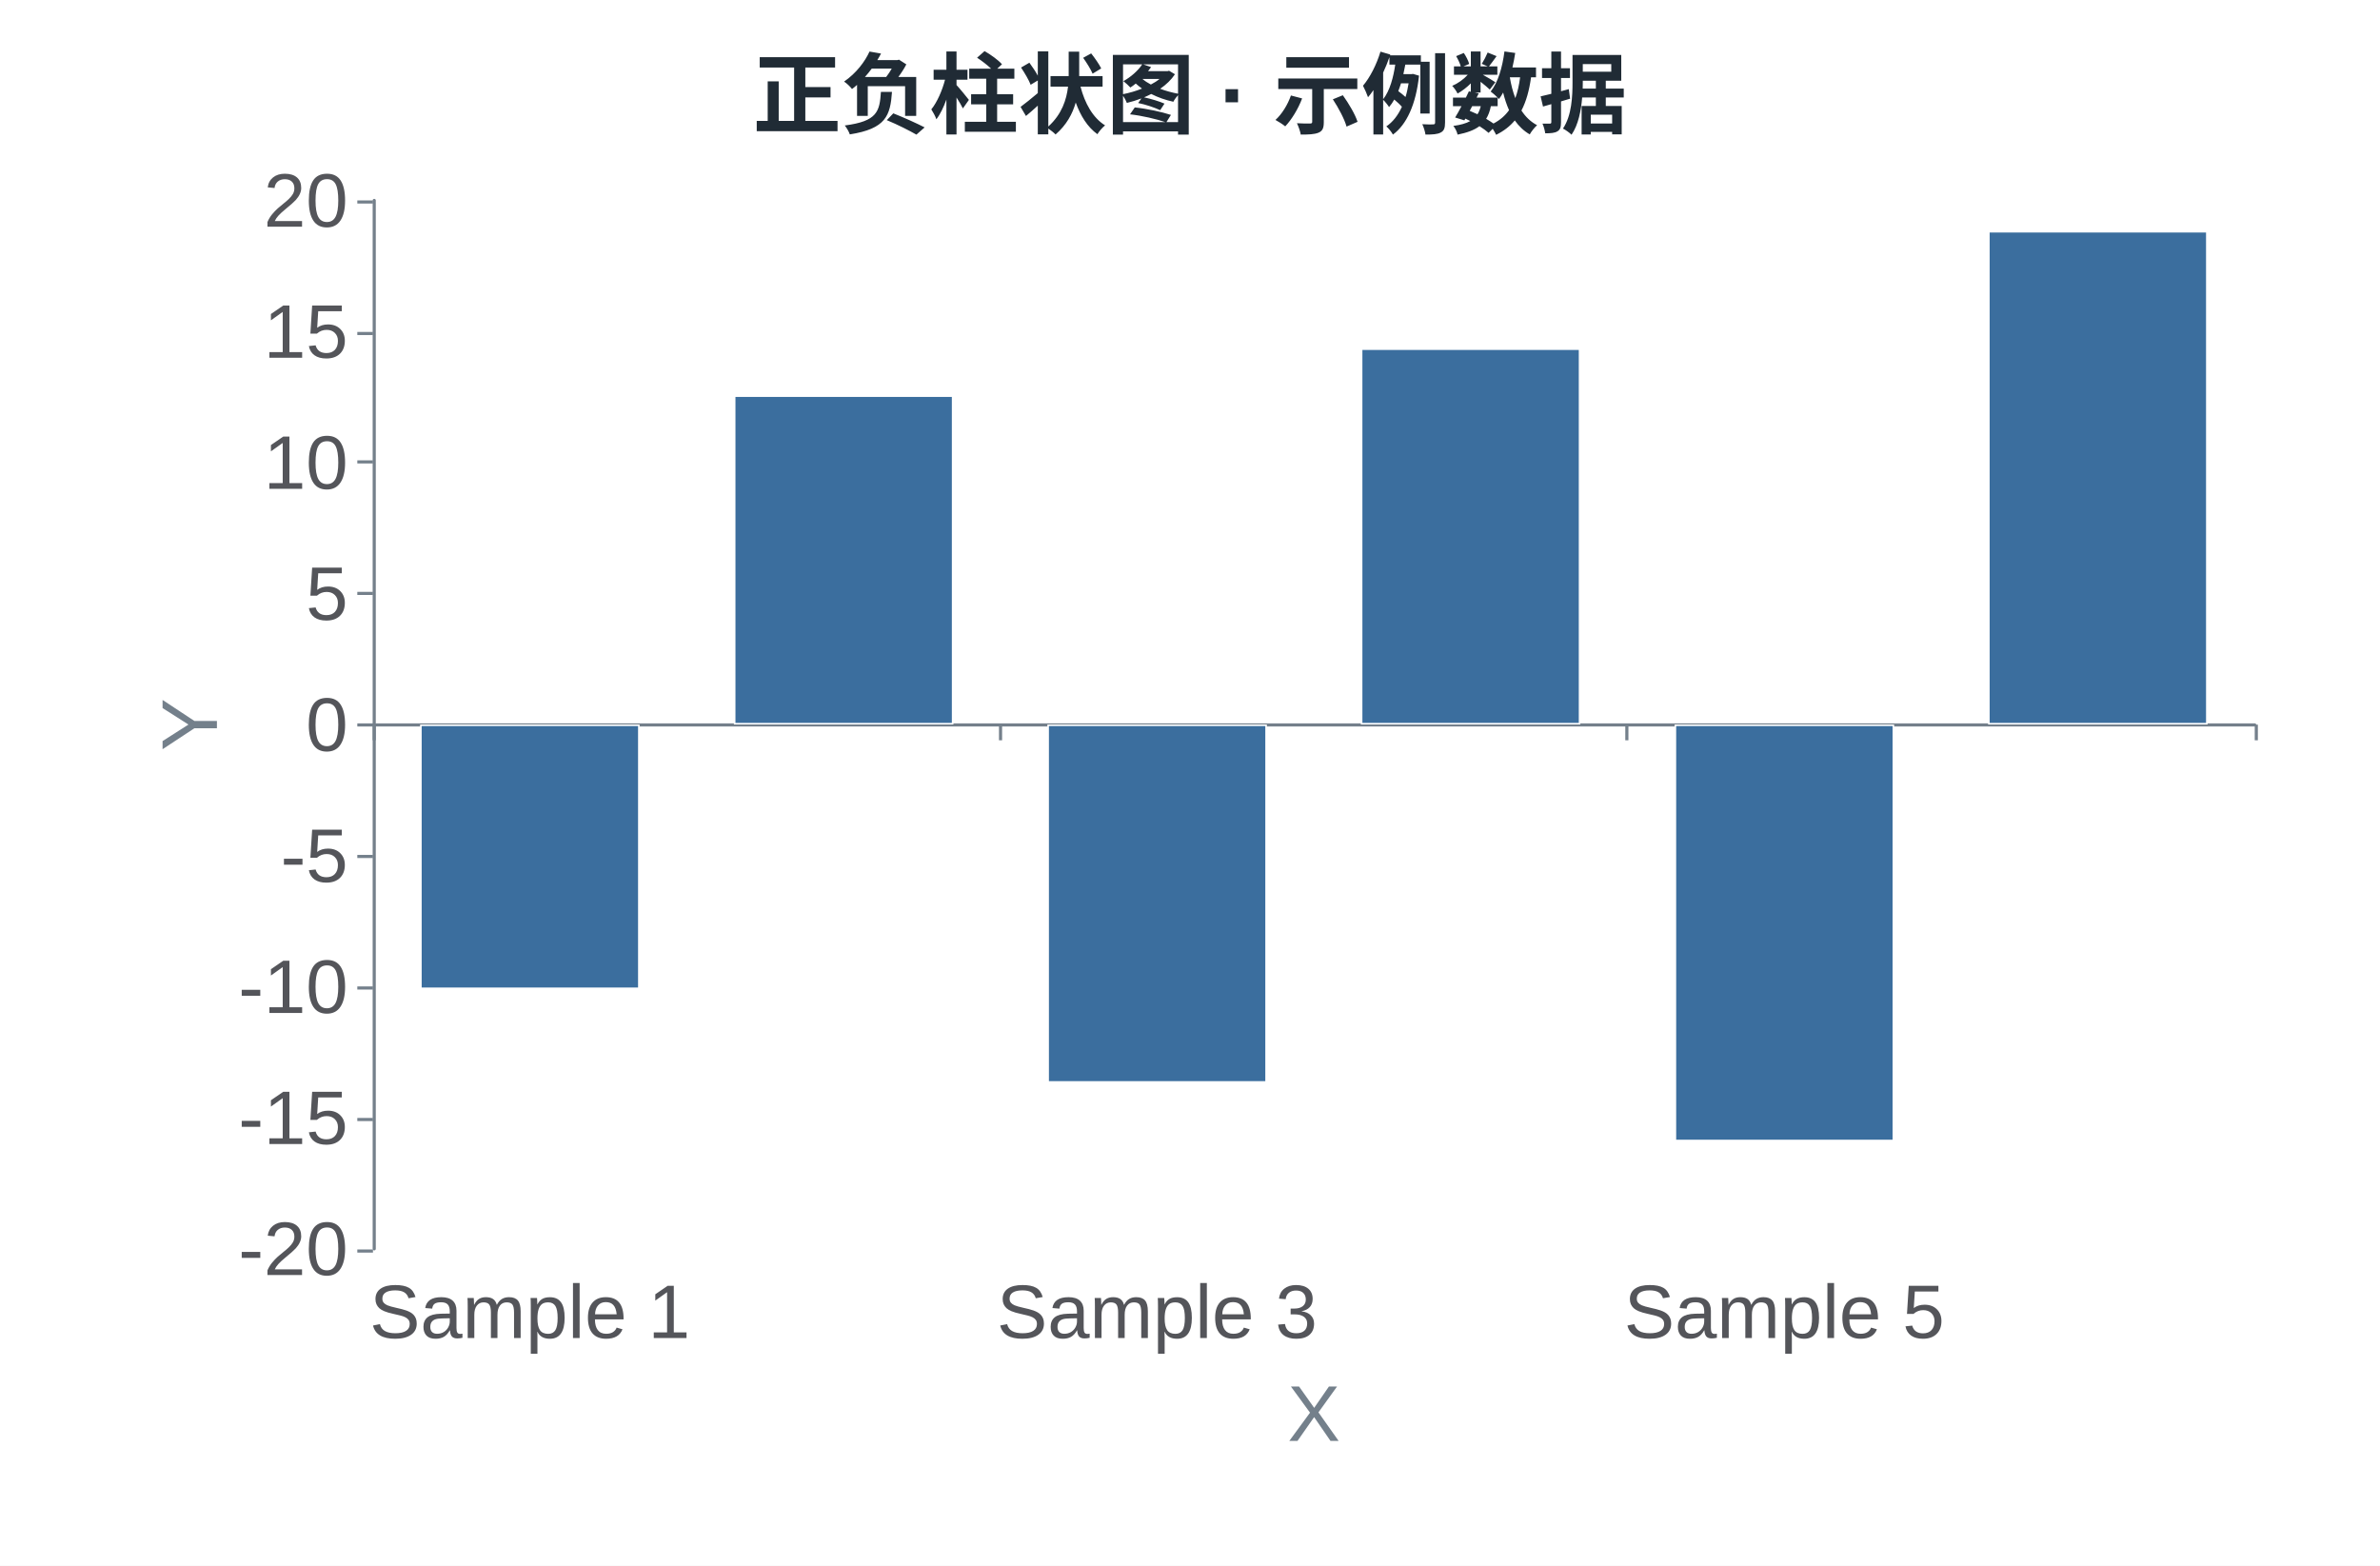
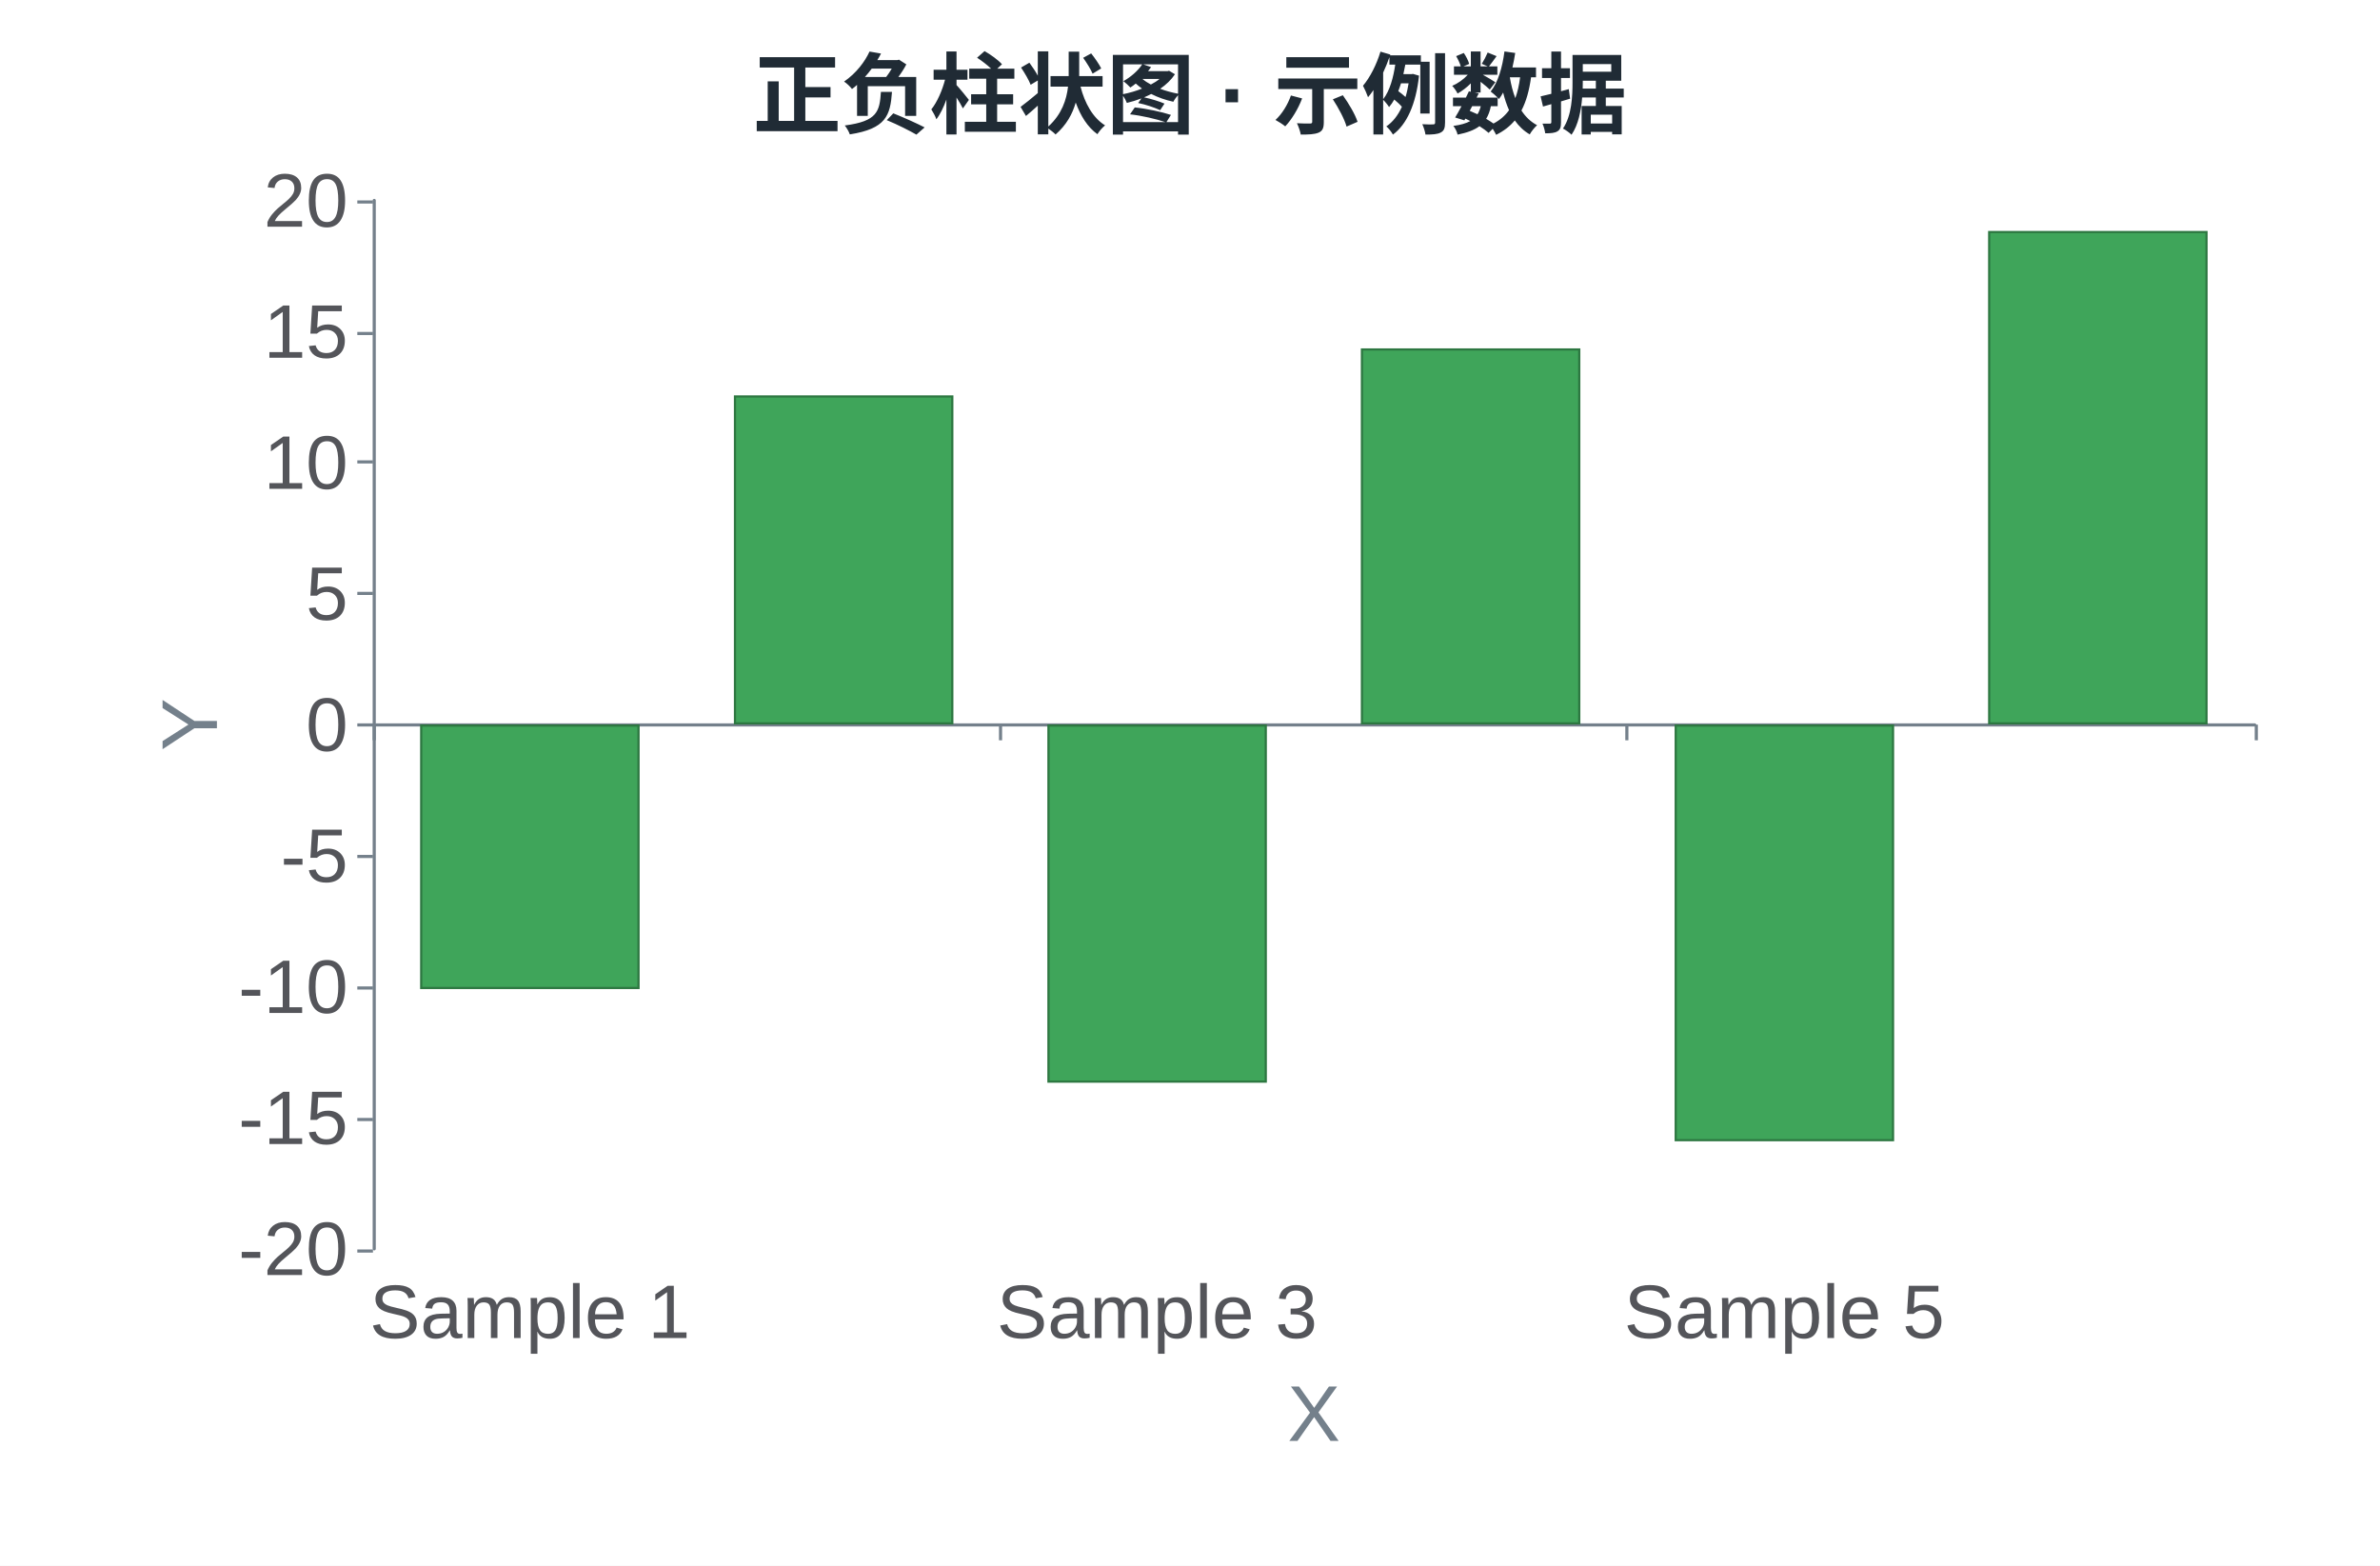
<svg xmlns="http://www.w3.org/2000/svg" width="760" height="500" version="1.1" baseProfile="full" viewBox="0 0 760 500">
  <rect width="760" height="500" x="0" y="0" fill="#fff" />
  <text dominant-baseline="central" text-anchor="middle" style="font-size:25.234px;font-family:Arial;" y="-12.617" transform="matrix(0,-1,1,0,73.1393,231.383)" fill="#74808b">Y</text>
-   <path d="M119.5 398.8L119.5 64" fill="none" pointer-events="visible" stroke="#74808b" stroke-linecap="round" class="zr141-cls-2397" />
+   <path d="M119.5 398.8L119.5 64" fill="none" pointer-events="visible" stroke="#74808b" stroke-linecap="round" class="zr141-cls-2409" />
  <text dominant-baseline="central" text-anchor="middle" style="font-size:25.234px;font-family:Arial;" y="12.617" transform="translate(419.5696 438.766)" fill="#74808b">X</text>
-   <path d="M119.1 231.5L720 231.5" fill="none" pointer-events="visible" stroke="#74808b" stroke-linecap="round" class="zr141-cls-2397" />
-   <path d="M119.1 399.5L114.1 399.5" fill="none" pointer-events="visible" stroke="#74808b" class="zr141-cls-2397" />
-   <path d="M119.1 357.5L114.1 357.5" fill="none" pointer-events="visible" stroke="#74808b" class="zr141-cls-2397" />
-   <path d="M119.1 315.5L114.1 315.5" fill="none" pointer-events="visible" stroke="#74808b" class="zr141-cls-2397" />
-   <path d="M119.1 273.5L114.1 273.5" fill="none" pointer-events="visible" stroke="#74808b" class="zr141-cls-2397" />
-   <path d="M119.1 231.5L114.1 231.5" fill="none" pointer-events="visible" stroke="#74808b" class="zr141-cls-2397" />
-   <path d="M119.1 189.5L114.1 189.5" fill="none" pointer-events="visible" stroke="#74808b" class="zr141-cls-2397" />
-   <path d="M119.1 147.5L114.1 147.5" fill="none" pointer-events="visible" stroke="#74808b" class="zr141-cls-2397" />
-   <path d="M119.1 106.5L114.1 106.5" fill="none" pointer-events="visible" stroke="#74808b" class="zr141-cls-2397" />
-   <path d="M119.1 64.5L114.1 64.5" fill="none" pointer-events="visible" stroke="#74808b" class="zr141-cls-2397" />
-   <path d="M119.5 231.4L119.5 236.4" fill="none" pointer-events="visible" stroke="#74808b" class="zr141-cls-2397" />
-   <path d="M319.5 231.4L319.5 236.4" fill="none" pointer-events="visible" stroke="#74808b" class="zr141-cls-2397" />
-   <path d="M519.5 231.4L519.5 236.4" fill="none" pointer-events="visible" stroke="#74808b" class="zr141-cls-2397" />
-   <path d="M720.5 231.4L720.5 236.4" fill="none" pointer-events="visible" stroke="#74808b" class="zr141-cls-2397" />
+   <path d="M119.1 231.5L720 231.5" fill="none" pointer-events="visible" stroke="#74808b" stroke-linecap="round" class="zr141-cls-2409" />
+   <path d="M119.1 399.5L114.1 399.5" fill="none" pointer-events="visible" stroke="#74808b" class="zr141-cls-2409" />
+   <path d="M119.1 357.5L114.1 357.5" fill="none" pointer-events="visible" stroke="#74808b" class="zr141-cls-2409" />
+   <path d="M119.1 315.5L114.1 315.5" fill="none" pointer-events="visible" stroke="#74808b" class="zr141-cls-2409" />
+   <path d="M119.1 273.5L114.1 273.5" fill="none" pointer-events="visible" stroke="#74808b" class="zr141-cls-2409" />
+   <path d="M119.1 231.5L114.1 231.5" fill="none" pointer-events="visible" stroke="#74808b" class="zr141-cls-2409" />
+   <path d="M119.1 189.5L114.1 189.5" fill="none" pointer-events="visible" stroke="#74808b" class="zr141-cls-2409" />
+   <path d="M119.1 147.5L114.1 147.5" fill="none" pointer-events="visible" stroke="#74808b" class="zr141-cls-2409" />
+   <path d="M119.1 106.5L114.1 106.5" fill="none" pointer-events="visible" stroke="#74808b" class="zr141-cls-2409" />
+   <path d="M119.1 64.5L114.1 64.5" fill="none" pointer-events="visible" stroke="#74808b" class="zr141-cls-2409" />
+   <path d="M119.5 231.4L119.5 236.4" fill="none" pointer-events="visible" stroke="#74808b" class="zr141-cls-2409" />
+   <path d="M319.5 231.4L319.5 236.4" fill="none" pointer-events="visible" stroke="#74808b" class="zr141-cls-2409" />
+   <path d="M519.5 231.4L519.5 236.4" fill="none" pointer-events="visible" stroke="#74808b" class="zr141-cls-2409" />
+   <path d="M720.5 231.4L720.5 236.4" fill="none" pointer-events="visible" stroke="#74808b" class="zr141-cls-2409" />
  <text dominant-baseline="central" text-anchor="end" style="font-size:24.234px;font-family:Arial;" transform="translate(111.1393 398.766)" fill="#54555a">-20</text>
  <text dominant-baseline="central" text-anchor="end" style="font-size:24.234px;font-family:Arial;" transform="translate(111.1393 356.9203)" fill="#54555a">-15</text>
  <text dominant-baseline="central" text-anchor="end" style="font-size:24.234px;font-family:Arial;" transform="translate(111.1393 315.0745)" fill="#54555a">-10</text>
  <text dominant-baseline="central" text-anchor="end" style="font-size:24.234px;font-family:Arial;" transform="translate(111.1393 273.2288)" fill="#54555a">-5</text>
  <text dominant-baseline="central" text-anchor="end" style="font-size:24.234px;font-family:Arial;" transform="translate(111.1393 231.383)" fill="#54555a">0</text>
  <text dominant-baseline="central" text-anchor="end" style="font-size:24.234px;font-family:Arial;" transform="translate(111.1393 189.5373)" fill="#54555a">5</text>
  <text dominant-baseline="central" text-anchor="end" style="font-size:24.234px;font-family:Arial;" transform="translate(111.1393 147.6915)" fill="#54555a">10</text>
  <text dominant-baseline="central" text-anchor="end" style="font-size:24.234px;font-family:Arial;" transform="translate(111.1393 105.8458)" fill="#54555a">15</text>
  <text dominant-baseline="central" text-anchor="end" style="font-size:24.234px;font-family:Arial;" transform="translate(111.1393 64)" fill="#54555a">20</text>
  <text dominant-baseline="central" text-anchor="middle" style="font-size:24.234px;font-family:Arial;" xml:space="preserve" y="12.117" transform="translate(169.211 406.766)" fill="#54555a">Sample 1</text>
  <text dominant-baseline="central" text-anchor="middle" style="font-size:24.234px;font-family:Arial;" xml:space="preserve" y="12.117" transform="translate(369.4979 406.766)" fill="#54555a">Sample 3</text>
  <text dominant-baseline="central" text-anchor="middle" style="font-size:24.234px;font-family:Arial;" xml:space="preserve" y="12.117" transform="translate(569.7848 406.766)" fill="#54555a">Sample 5</text>
-   <path d="M134.4 231.6l69.6 0l0 84l-69.6 0Z" fill="#3B6E9E" stroke="#fff" stroke-width="0.5" ecmeta_series_index="0" ecmeta_data_index="0" ecmeta_ssr_type="chart" class="zr141-cls-2398" />
-   <path d="M234.6 231.1l69.6 0l0 -104.6l-69.6 0Z" fill="#3B6E9E" stroke="#fff" stroke-width="0.5" ecmeta_series_index="0" ecmeta_data_index="1" ecmeta_ssr_type="chart" class="zr141-cls-2398" />
-   <path d="M334.7 231.6l69.6 0l0 113.9l-69.6 0Z" fill="#3B6E9E" stroke="#fff" stroke-width="0.5" ecmeta_series_index="0" ecmeta_data_index="2" ecmeta_ssr_type="chart" class="zr141-cls-2398" />
-   <path d="M434.8 231.1l69.6 0l0 -119.6l-69.6 0Z" fill="#3B6E9E" stroke="#fff" stroke-width="0.5" ecmeta_series_index="0" ecmeta_data_index="3" ecmeta_ssr_type="chart" class="zr141-cls-2398" />
-   <path d="M535 231.6l69.6 0l0 132.6l-69.6 0Z" fill="#3B6E9E" stroke="#fff" stroke-width="0.5" ecmeta_series_index="0" ecmeta_data_index="4" ecmeta_ssr_type="chart" class="zr141-cls-2398" />
-   <path d="M635.1 231.1l69.6 0l0 -157.1l-69.6 0Z" fill="#3B6E9E" stroke="#fff" stroke-width="0.5" ecmeta_series_index="0" ecmeta_data_index="5" ecmeta_ssr_type="chart" class="zr141-cls-2398" />
-   <path d="M-154.1 -5l308.2 0l0 38.2l-308.2 0Z" transform="translate(380 14)" fill="rgb(0,0,0)" fill-opacity="0" stroke="#3c3c41" stroke-width="0" class="zr141-cls-2397" />
+   <path d="M134.5 231.7l69.4 0l0 83.8l-69.4 0Z" fill="#3FA55A" stroke="rgb(45,119,65)" stroke-width="0.7" ecmeta_series_index="0" ecmeta_data_index="0" ecmeta_ssr_type="chart" class="zr141-cls-2410" />
+   <path d="M234.7 231l69.4 0l0 -104.4l-69.4 0Z" fill="#3FA55A" stroke="rgb(45,119,65)" stroke-width="0.7" ecmeta_series_index="0" ecmeta_data_index="1" ecmeta_ssr_type="chart" class="zr141-cls-2410" />
+   <path d="M334.8 231.7l69.4 0l0 113.7l-69.4 0Z" fill="#3FA55A" stroke="rgb(45,119,65)" stroke-width="0.7" ecmeta_series_index="0" ecmeta_data_index="2" ecmeta_ssr_type="chart" class="zr141-cls-2410" />
+   <path d="M434.9 231l69.4 0l0 -119.4l-69.4 0Z" fill="#3FA55A" stroke="rgb(45,119,65)" stroke-width="0.7" ecmeta_series_index="0" ecmeta_data_index="3" ecmeta_ssr_type="chart" class="zr141-cls-2410" />
+   <path d="M535.1 231.7l69.4 0l0 132.4l-69.4 0Z" fill="#3FA55A" stroke="rgb(45,119,65)" stroke-width="0.7" ecmeta_series_index="0" ecmeta_data_index="4" ecmeta_ssr_type="chart" class="zr141-cls-2410" />
+   <path d="M635.2 231l69.4 0l0 -156.9l-69.4 0Z" fill="#3FA55A" stroke="rgb(45,119,65)" stroke-width="0.7" ecmeta_series_index="0" ecmeta_data_index="5" ecmeta_ssr_type="chart" class="zr141-cls-2410" />
+   <path d="M-154.1 -5l308.2 0l0 38.2l-308.2 0Z" transform="translate(380 14)" fill="rgb(0,0,0)" fill-opacity="0" stroke="#3c3c41" stroke-width="0" class="zr141-cls-2409" />
  <text dominant-baseline="central" text-anchor="middle" style="font-size:28.234px;font-family:Arial;font-weight:bold;" xml:space="preserve" y="14.117" transform="translate(380 14)" fill="#202b35">正负柱状图 · 示例数据</text>
  <style>
- .zr141-cls-2397:hover {
+ .zr141-cls-2409:hover {
pointer-events:none;
}
- .zr141-cls-2398:hover {
+ .zr141-cls-2410:hover {
cursor:pointer;
- fill:rgba(64,121,173,1);
+ fill:rgba(69,181,99,1);
}



</style>
</svg>
